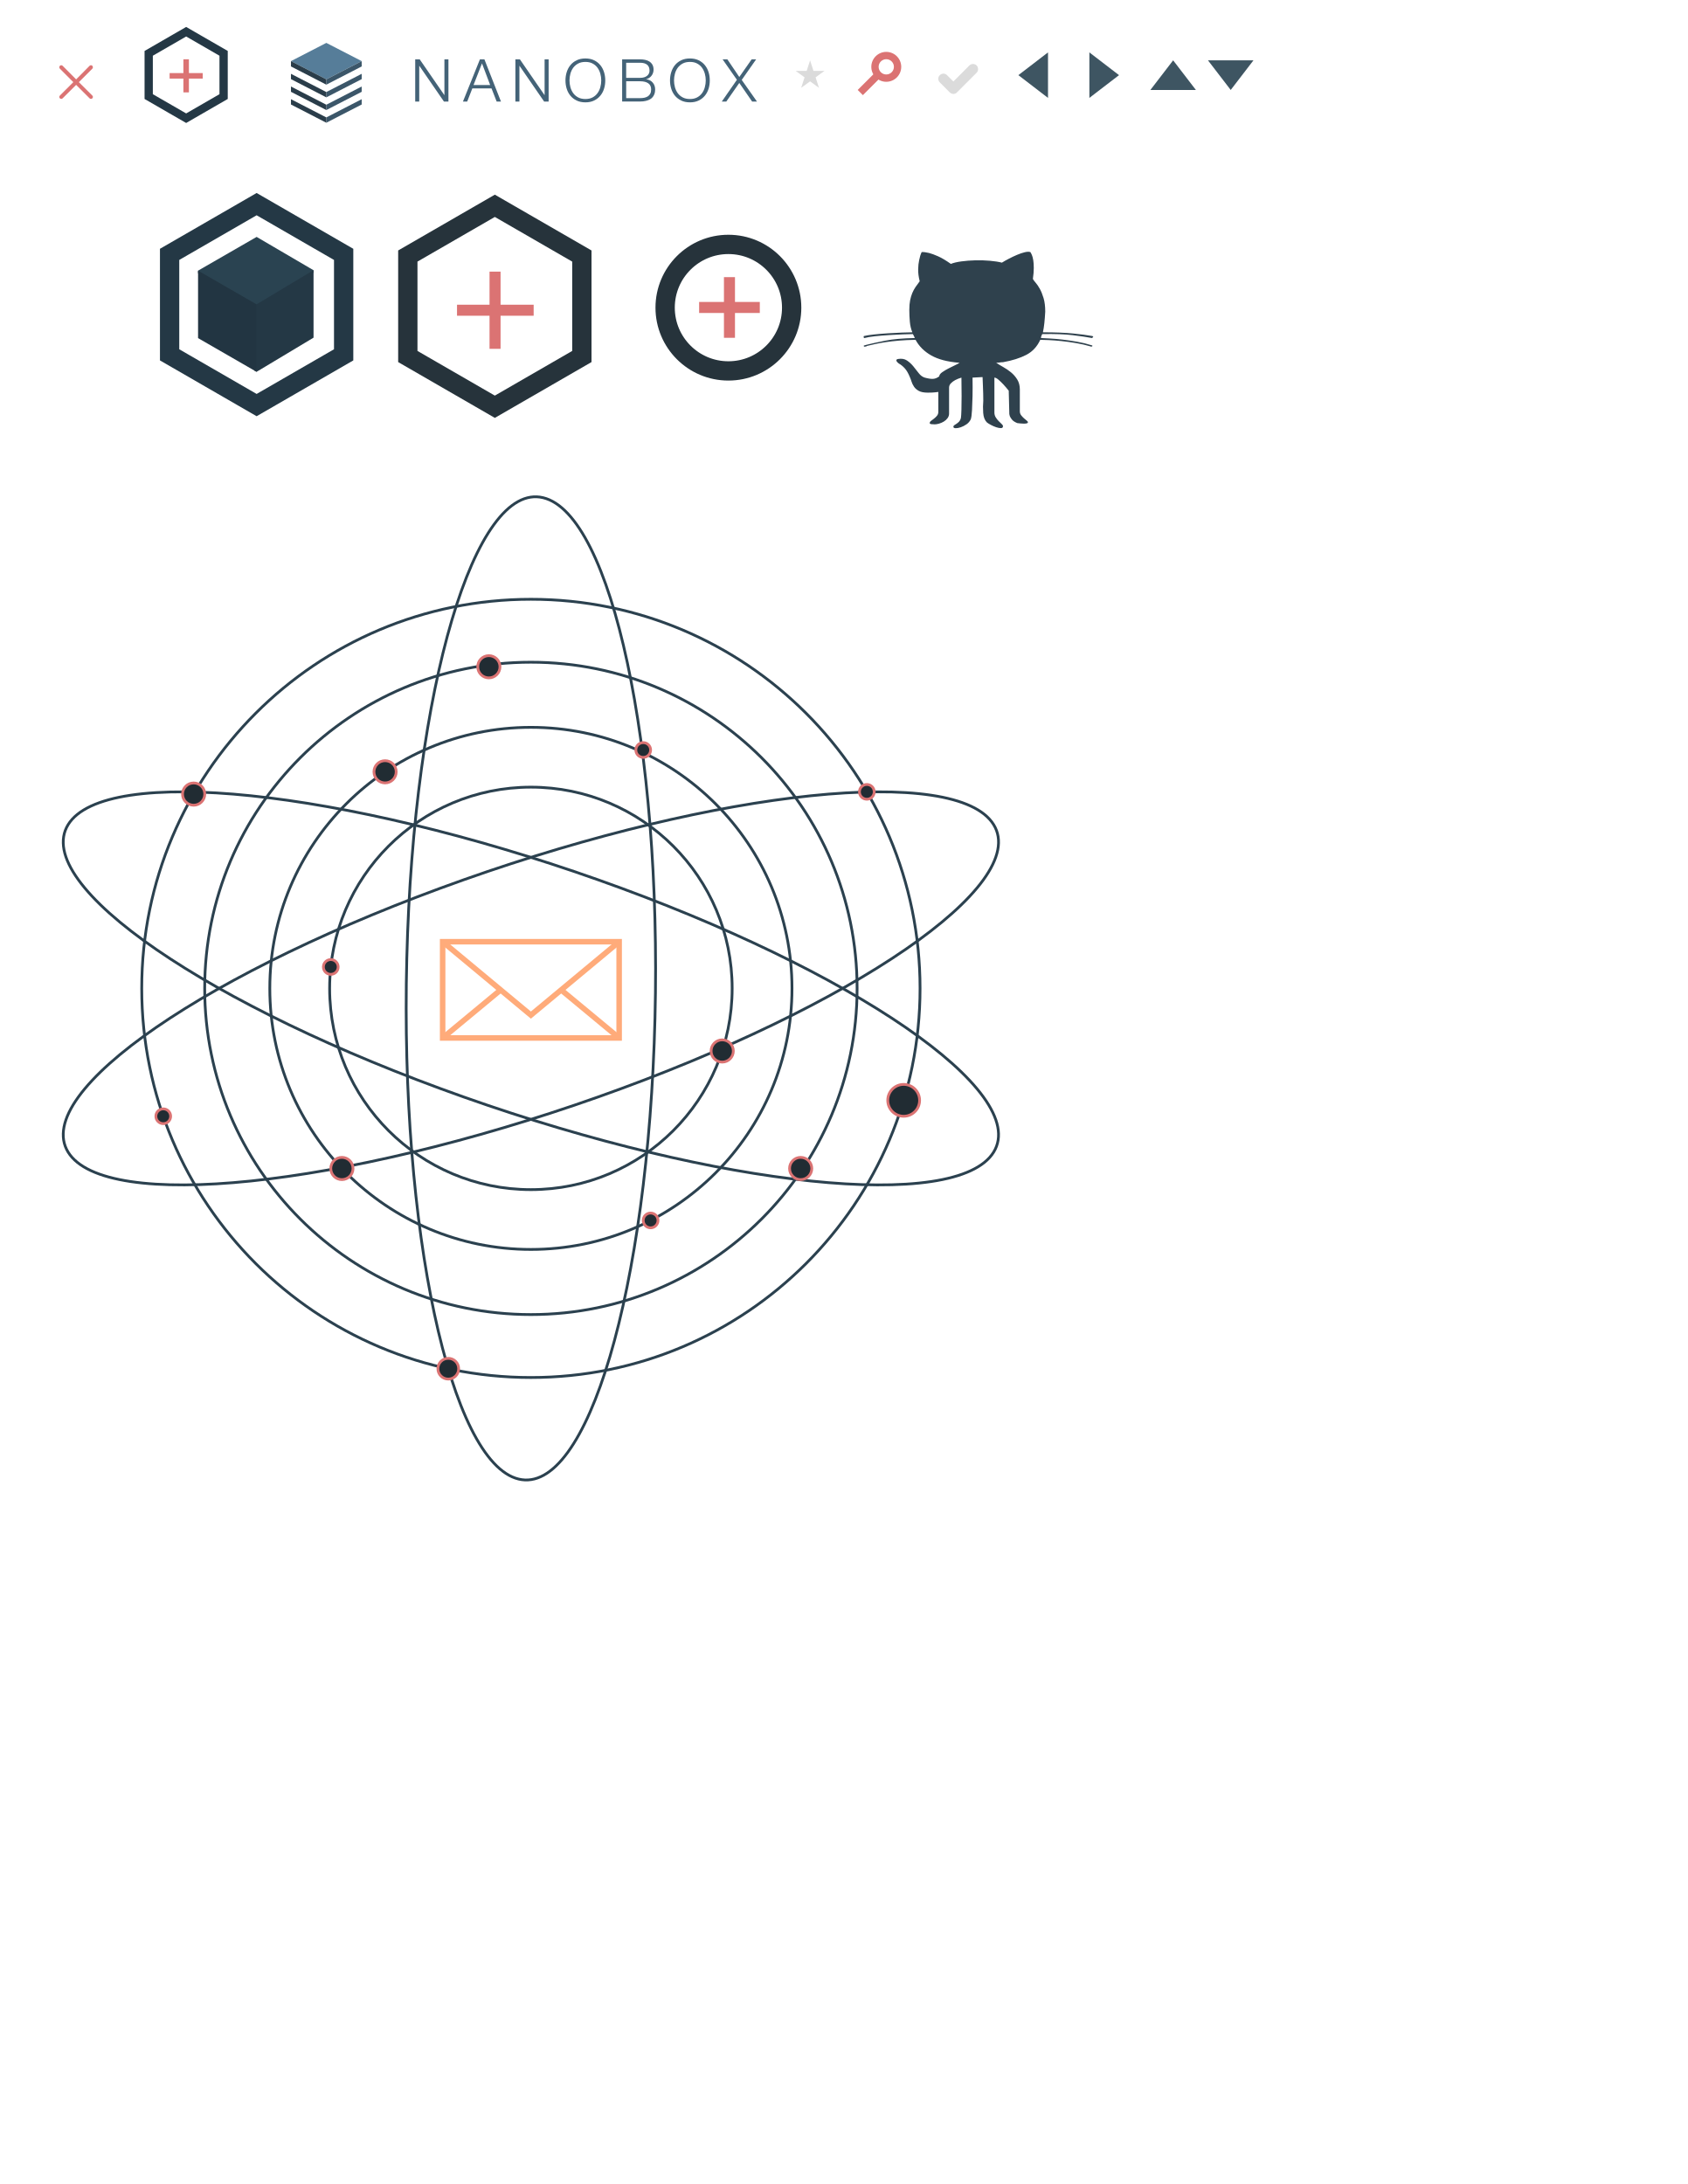
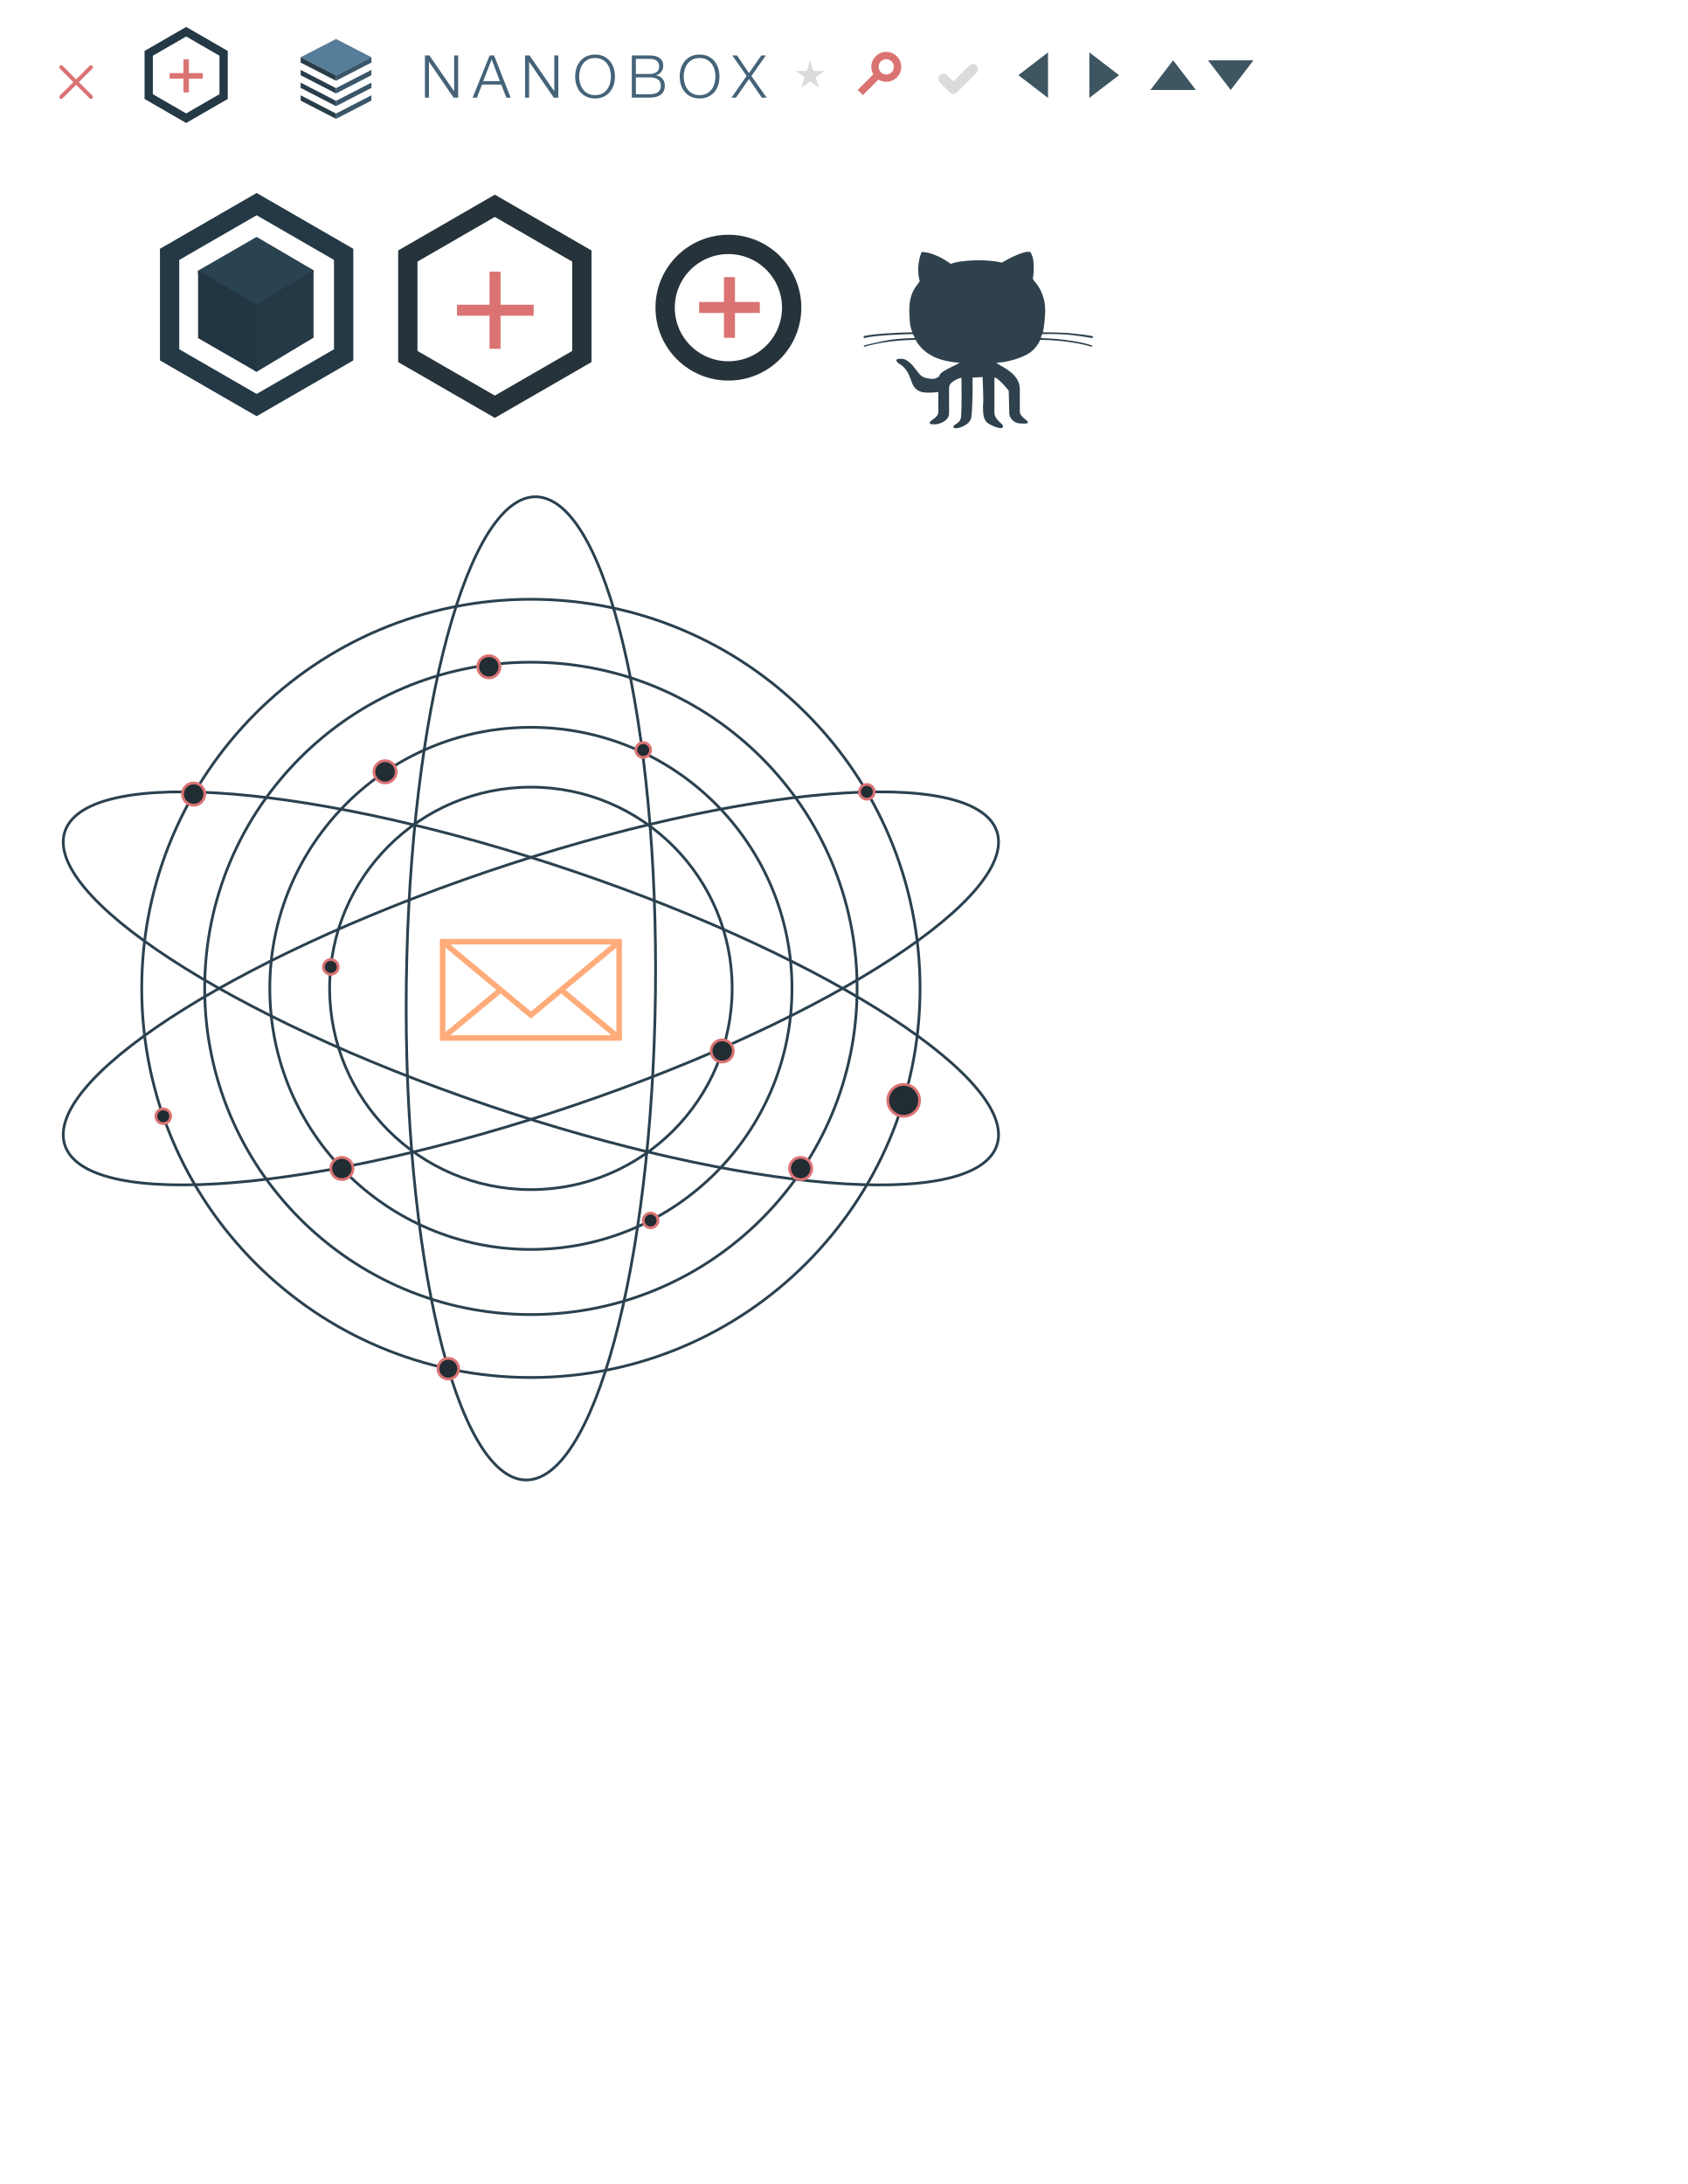
<svg xmlns="http://www.w3.org/2000/svg" xmlns:xlink="http://www.w3.org/1999/xlink" version="1.1" id="Layer_1" x="0px" y="0px" width="612px" height="792px" viewBox="0 0 612 792" style="enable-background:new 0 0 612 792;" xml:space="preserve">
  <style type="text/css">

	.st0{fill:none;stroke:#DB7373;stroke-width:2;stroke-miterlimit:10;}
	.st1{fill:none;stroke:#FFAB7A;stroke-width:2;stroke-miterlimit:10;}
	.st2{fill:#567D99;}
	.st3{fill:#223542;}
	.st4{fill:#243845;}
	.st5{fill:none;stroke:#243845;stroke-width:3;stroke-miterlimit:10;}
	.st6{fill:#2A3D4A;}
	.st7{fill:#2A4351;}
	.st8{fill:none;stroke:#243845;stroke-width:7;stroke-miterlimit:10;}
	.st9{fill:#2F414D;}
	.st10{fill:none;stroke:#2B414F;stroke-miterlimit:10;}
	.st11{fill:none;stroke:#DB7373;stroke-width:4;stroke-miterlimit:10;}
	.st12{fill:#3B5669;}
	.st13{fill:#3E5562;}
	.st14{fill:none;stroke:#26333B;stroke-width:7;stroke-miterlimit:10;}
	.st15{fill:#212C33;stroke:#DB7373;stroke-miterlimit:10;}
	.st16{fill:#DB7373;}
	.st17{fill:#DBDBDB;}
	.st18{fill:#446378;}

</style>
  <symbol id="New_Symbol" viewBox="-6.095 -6.102 12.19 12.202">
    <g id="x_1_">
      <path class="st16" d="M5.888-4.904C6.026-5.045,6.095-5.209,6.095-5.4c0-0.188-0.069-0.354-0.207-0.491    c-0.138-0.142-0.309-0.21-0.513-0.21c-0.171,0-0.334,0.065-0.488,0.207L0.012-1.02l-4.898-4.875    c-0.139-0.142-0.297-0.207-0.477-0.207c-0.114,0-0.212,0.018-0.293,0.055C-5.737-6.01-5.815-5.959-5.888-5.895    C-6.026-5.756-6.095-5.59-6.095-5.4c0,0.191,0.069,0.355,0.207,0.496l4.874,4.873l-4.874,4.89C-5.952,4.92-6.002,4.998-6.04,5.087    c-0.036,0.089-0.055,0.183-0.055,0.28c0,0.099,0.019,0.188,0.055,0.281c0.037,0.09,0.088,0.172,0.152,0.243    C-5.749,6.031-5.582,6.1-5.387,6.1c0.195,0,0.362-0.065,0.501-0.207L0.012,0.97l4.874,4.924c0.139,0.14,0.306,0.207,0.501,0.207    c0.195,0,0.363-0.065,0.501-0.206C5.953,5.82,6.001,5.738,6.035,5.648C6.066,5.56,6.084,5.465,6.084,5.367    c0-0.101-0.018-0.19-0.049-0.28C6.001,4.997,5.953,4.92,5.888,4.855L1.001-0.031L5.888-4.904z" />
    </g>
  </symbol>
  <symbol id="New_Symbol_1" viewBox="-5.373 -8.25 10.746 16.5">
    <polygon class="st13" points="-5.373,-8.25 -5.373,8.25 5.373,0  " />
  </symbol>
  <g id="xbtn">
    <use xlink:href="#New_Symbol" width="12.19" height="12.202" x="-6.095" y="-6.102" transform="matrix(1 0 0 -1 27.5947 29.7588)" style="overflow:visible;" />
  </g>
  <g id="small-add-btn_x3E_plus-btn">
    <polygon class="st5" points="53.918,35.022 67.5,42.862 81.08,35.022 81.08,19.34 67.5,11.5 53.918,19.342  " />
    <g id="_x3E_plus_2_">
      <line class="st0" x1="67.5" y1="21.5" x2="67.5" y2="33.5" />
      <line class="st0" x1="73.5" y1="27.5" x2="61.5" y2="27.5" />
    </g>
  </g>
  <g id="add-btn_x3E_plus-btn">
    <g id="_x3E_plus_1_">
      <line class="st11" x1="179.5" y1="98.5" x2="179.5" y2="126.5" />
      <line class="st11" x1="165.713" y1="112.5" x2="193.5" y2="112.5" />
    </g>
    <polygon class="st14" points="210.977,129.283 179.424,147.5 147.873,129.283 147.873,92.846 179.424,74.631 210.977,92.849  " />
  </g>
  <g id="engine-icon">
    <polygon class="st7" points="71.813,99.137 92.876,111.313 113.688,98.843 113.68,97.992 93.053,85.912 71.816,98.146  " />
    <polygon class="st4" points="113.688,122.443 93.012,134.846 92.239,134.383 92.239,110.827 113.688,97.979  " />
    <polygon id="_x3E_outline" class="st8" points="124.605,128.68 93.053,146.896 61.5,128.68 61.5,92.241 93.053,74.026    124.605,92.244  " />
    <polygon class="st3" points="71.816,122.611 92.99,134.814 92.99,110.35 71.816,98.146  " />
-   </g>
-   <g id="logo-horizontal">
-     <g>
-       <path class="st18" d="M152.181,21.521l8.918,12.938h0.043V21.521h1.458v15.307h-1.629l-8.918-12.949h-0.043v12.949h-1.458V21.521    H152.181z" />
-       <path class="st18" d="M175.645,21.521l6.004,15.307h-1.561l-1.865-4.76h-6.964l-1.854,4.76h-1.543l6.155-15.307H175.645z     M177.725,30.825l-2.959-7.847l-3.064,7.847H177.725z" />
-       <path class="st18" d="M188.508,21.521l8.918,12.938h0.043V21.521h1.459v15.307h-1.631l-8.918-12.949h-0.043v12.949h-1.457V21.521    H188.508z" />
-       <path class="st18" d="M205.486,26.151c0.301-0.957,0.75-1.812,1.354-2.54c0.6-0.736,1.354-1.321,2.262-1.758    c0.906-0.438,1.961-0.654,3.162-0.654c1.198,0,2.25,0.219,3.146,0.654c0.9,0.437,1.65,1.021,2.252,1.758    c0.604,0.729,1.054,1.583,1.354,2.54c0.301,0.958,0.451,1.966,0.451,3.021c0,1.062-0.15,2.065-0.451,3.022    c-0.299,0.958-0.75,1.801-1.354,2.521c-0.602,0.729-1.352,1.312-2.252,1.747c-0.896,0.438-1.946,0.653-3.146,0.653    c-1.201,0-2.256-0.219-3.162-0.653c-0.908-0.436-1.662-1.019-2.262-1.747c-0.604-0.729-1.055-1.562-1.354-2.521    c-0.301-0.957-0.449-1.975-0.449-3.022S205.188,27.109,205.486,26.151z M206.826,31.629c0.227,0.812,0.564,1.53,1.029,2.166    c0.465,0.636,1.062,1.146,1.791,1.532c0.729,0.386,1.6,0.579,2.615,0.579c1.014,0,1.883-0.193,2.604-0.579    c0.725-0.386,1.314-0.896,1.779-1.532c0.463-0.636,0.809-1.354,1.027-2.166c0.223-0.807,0.334-1.625,0.334-2.454    c0-0.844-0.111-1.665-0.334-2.466c-0.221-0.8-0.564-1.519-1.027-2.154c-0.465-0.636-1.059-1.146-1.779-1.523    c-0.723-0.396-1.592-0.578-2.604-0.578c-1.016,0-1.887,0.188-2.615,0.578c-0.729,0.387-1.326,0.896-1.791,1.523    c-0.465,0.646-0.809,1.354-1.029,2.154c-0.221,0.801-0.332,1.622-0.332,2.466C206.494,30.004,206.605,30.822,206.826,31.629z" />
-       <path class="st18" d="M232.07,21.521c0.643,0,1.262,0.061,1.854,0.182c0.594,0.122,1.109,0.329,1.562,0.622    c0.449,0.293,0.812,0.679,1.082,1.157c0.271,0.479,0.408,1.066,0.408,1.789c0,0.396-0.064,0.781-0.193,1.17    c-0.129,0.379-0.311,0.722-0.547,1.021c-0.232,0.312-0.514,0.567-0.836,0.782c-0.322,0.214-0.684,0.364-1.082,0.45v0.043    c0.984,0.128,1.771,0.527,2.357,1.211c0.586,0.679,0.879,1.519,0.879,2.52c0,0.243-0.021,0.521-0.064,0.825    c-0.043,0.312-0.129,0.621-0.258,0.943c-0.127,0.313-0.312,0.64-0.557,0.954c-0.244,0.312-0.568,0.589-0.98,0.818    c-0.406,0.232-0.906,0.436-1.5,0.575c-0.594,0.15-1.305,0.229-2.133,0.229h-6.478V21.52h6.479v0.01L232.07,21.521L232.07,21.521z     M232.07,28.231c0.586,0,1.094-0.067,1.521-0.204c0.43-0.146,0.785-0.321,1.061-0.562c0.287-0.229,0.5-0.512,0.646-0.82    c0.143-0.312,0.215-0.646,0.215-1.013c0-1.915-1.15-2.873-3.451-2.873h-5.018v5.477L232.07,28.231L232.07,28.231z M232.07,35.585    c0.543,0,1.059-0.047,1.543-0.14c0.486-0.103,0.914-0.271,1.287-0.504c0.371-0.243,0.664-0.568,0.879-0.979    c0.213-0.407,0.32-0.918,0.32-1.532c0-0.979-0.346-1.727-1.039-2.219c-0.693-0.493-1.689-0.74-2.99-0.74h-5.018v6.11    L232.07,35.585L232.07,35.585z" />
-       <path class="st18" d="M243.391,26.151c0.299-0.957,0.75-1.812,1.35-2.54c0.605-0.736,1.355-1.321,2.271-1.758    c0.896-0.438,1.961-0.654,3.16-0.654c1.189,0,2.252,0.219,3.145,0.654c0.9,0.437,1.65,1.021,2.25,1.758    c0.605,0.729,1.051,1.583,1.355,2.54c0.301,0.958,0.441,1.966,0.441,3.021c0,1.062-0.145,2.065-0.441,3.022    c-0.309,0.958-0.75,1.801-1.355,2.521c-0.6,0.729-1.35,1.312-2.25,1.747c-0.895,0.438-1.951,0.653-3.145,0.653    c-1.199,0-2.266-0.219-3.16-0.653c-0.908-0.436-1.662-1.019-2.271-1.747c-0.6-0.729-1.051-1.562-1.35-2.521    c-0.301-0.957-0.451-1.975-0.451-3.022S243.09,27.109,243.391,26.151z M244.729,31.629c0.223,0.812,0.564,1.53,1.029,2.166    c0.465,0.636,1.061,1.146,1.791,1.532c0.729,0.386,1.6,0.579,2.613,0.579c1.016,0,1.885-0.193,2.604-0.579    c0.719-0.386,1.312-0.896,1.779-1.532c0.465-0.636,0.807-1.354,1.02-2.166c0.23-0.807,0.334-1.625,0.334-2.454    c0-0.844-0.104-1.665-0.334-2.466c-0.221-0.8-0.561-1.519-1.02-2.154c-0.465-0.635-1.062-1.146-1.779-1.523    c-0.723-0.396-1.59-0.578-2.604-0.578c-1.019,0-1.891,0.188-2.613,0.578c-0.73,0.387-1.326,0.896-1.791,1.523    c-0.465,0.646-0.812,1.354-1.029,2.154c-0.221,0.801-0.332,1.622-0.332,2.466C244.396,30.004,244.508,30.822,244.729,31.629z" />
-       <path class="st18" d="M263.734,21.521l4.33,6.4l4.48-6.4h1.629l-5.23,7.46l5.531,7.847h-1.758l-4.652-6.753l-4.717,6.753h-1.629    l5.479-7.891l-5.188-7.416H263.734z" />
-     </g>
-     <polygon class="st12" points="118.323,42.58 131.147,35.971 131.147,37.896 118.323,44.508  " />
-     <polygon class="st6" points="118.323,42.58 105.5,35.971 105.5,37.896 118.323,44.508  " />
-     <polygon class="st12" points="118.323,37.979 131.147,31.368 131.147,33.295 118.323,39.906  " />
-     <polygon class="st6" points="118.323,37.979 105.5,31.368 105.5,33.295 118.323,39.906  " />
-     <polygon class="st12" points="118.323,33.376 131.147,26.767 131.147,28.693 118.323,35.305  " />
-     <polygon class="st6" points="118.323,33.376 105.5,26.767 105.5,28.693 118.323,35.305  " />
-     <polygon class="st2" points="131.147,22.164 118.323,28.773 105.5,22.164 118.323,15.554  " />
-     <polygon class="st12" points="118.323,28.773 131.147,22.164 131.147,24.092 118.323,30.703  " />
-     <polygon class="st6" points="118.323,28.773 105.5,22.164 105.5,24.092 118.323,30.703  " />
  </g>
  <g id="circle-add-btn_x3E_plus-btn">
    <g id="_x3E_plus">
      <line class="st11" x1="264.5" y1="100.5" x2="264.5" y2="122.5" />
      <line class="st11" x1="253.5" y1="111.499" x2="275.5" y2="111.499" />
    </g>
    <circle class="st14" cx="264.113" cy="111.571" r="22.939" />
  </g>
  <g id="star">
    <polygon class="st17" points="293.729,21.902 294.963,25.701 298.957,25.701 295.726,28.049 296.96,31.848 293.729,29.5    290.497,31.848 291.73,28.049 288.5,25.701 292.494,25.701  " />
  </g>
  <g id="search">
    <path class="st16" d="M321.354,29.66c-2.985,0-5.423-2.435-5.423-5.426c0-2.989,2.438-5.421,5.423-5.421   c2.99,0,5.428,2.432,5.428,5.421C326.779,27.226,324.345,29.66,321.354,29.66L321.354,29.66z M321.354,21.467   c-1.522,0-2.77,1.243-2.77,2.768c0,1.53,1.244,2.771,2.77,2.771c1.529,0,2.771-1.242,2.771-2.771   C324.126,22.709,322.884,21.467,321.354,21.467L321.354,21.467z" />
    <polygon class="st16" points="312.877,34.5 311,32.619 317.485,26.136 319.362,28.014  " />
  </g>
  <g id="check">
    <path class="st17" d="M345.691,34.061c-0.264,0-0.498-0.051-0.717-0.153c-0.216-0.102-0.419-0.238-0.609-0.408l-3.604-3.621   c-0.182-0.181-0.314-0.388-0.407-0.621c-0.092-0.232-0.137-0.467-0.137-0.706c0-0.238,0.045-0.47,0.137-0.697   c0.093-0.227,0.229-0.425,0.407-0.595c0.185-0.181,0.392-0.32,0.621-0.417c0.231-0.096,0.467-0.145,0.705-0.145   s0.47,0.048,0.697,0.145c0.227,0.097,0.43,0.235,0.608,0.417l2.298,2.295l5.797-5.814c0.182-0.181,0.386-0.317,0.609-0.408   c0.229-0.091,0.462-0.136,0.706-0.136c0.243,0,0.479,0.045,0.705,0.136c0.229,0.091,0.434,0.227,0.611,0.408   c0.182,0.182,0.312,0.386,0.397,0.612c0.085,0.227,0.128,0.462,0.128,0.706c0,0.244-0.043,0.479-0.128,0.705   c-0.086,0.227-0.219,0.431-0.397,0.612L347,33.5c-0.17,0.17-0.365,0.306-0.586,0.408C346.193,34.01,345.952,34.061,345.691,34.061z   " />
  </g>
  <g id="left-arrow">
    <use xlink:href="#New_Symbol_1" width="10.746" height="16.5" x="-5.373" y="-8.25" transform="matrix(-1 0 0 -1 374.627 27.25)" style="overflow:visible;" />
  </g>
  <g id="up-arrow">
    <use xlink:href="#New_Symbol_1" width="10.746" height="16.5" x="-5.373" y="-8.25" transform="matrix(4.489542e-11 -1 1 4.489542e-11 425.373 27.25)" style="overflow:visible;" />
  </g>
  <g id="down-arrow">
    <use xlink:href="#New_Symbol_1" width="10.746" height="16.5" x="-5.373" y="-8.25" transform="matrix(-1.346862e-10 1 -1 -1.346862e-10 446.25 27.25)" style="overflow:visible;" />
  </g>
  <g id="right-arrow">
    <use xlink:href="#New_Symbol_1" width="10.746" height="16.5" x="-5.373" y="-8.25" transform="matrix(1 0 0 -1 400.373 27.25)" style="overflow:visible;" />
  </g>
  <g id="mail">
    <circle class="st10" cx="192.499" cy="358.426" r="72.976" />
    <circle class="st10" cx="192.499" cy="358.426" r="94.669" />
    <path class="st10" d="M310.779,358.426c0,65.325-52.958,118.281-118.283,118.281c-65.321,0-118.278-52.956-118.278-118.281   c0-65.326,52.957-118.281,118.278-118.281C257.822,240.145,310.779,293.1,310.779,358.426z" />
    <path class="st10" d="M360.292,299.048c13.425,21.761-50.818,65.986-143.489,98.78c-92.666,32.791-178.674,41.734-192.101,19.977   c-13.425-21.763,50.819-65.989,143.486-98.78C260.859,286.23,346.867,277.287,360.292,299.048z" />
    <path class="st10" d="M360.292,417.803c13.425-21.76-50.818-65.985-143.489-98.779c-92.666-32.792-178.674-41.736-192.101-19.977   c-13.425,21.762,50.819,65.988,143.486,98.78C260.859,430.621,346.867,439.564,360.292,417.803z" />
    <path class="st10" d="M188.031,536.361c24.85,6.021,46.992-68.764,49.459-167.034c2.467-98.266-15.678-182.812-40.526-188.836   c-24.852-6.022-46.995,68.764-49.462,167.03C145.035,445.793,163.181,530.34,188.031,536.361z" />
    <circle class="st10" cx="192.499" cy="358.426" r="141.107" />
    <g>
      <rect x="160.499" y="341.5" class="st1" width="64" height="34.905" />
      <polyline class="st1" points="224.499,341.5 192.499,368.109 160.499,341.5   " />
      <line class="st1" x1="203.377" y1="358.898" x2="224.499" y2="376.405" />
      <line class="st1" x1="160.499" y1="376.405" x2="181.622" y2="358.897" />
    </g>
    <circle class="st15" cx="261.871" cy="381.124" r="4.031" />
    <circle class="st15" cx="162.546" cy="496.346" r="3.761" />
    <circle class="st15" cx="235.907" cy="442.576" r="2.677" />
    <circle class="st15" cx="233.23" cy="271.979" r="2.677" />
    <circle class="st15" cx="59.197" cy="404.795" r="2.677" />
    <circle class="st15" cx="119.936" cy="350.655" r="2.677" />
    <circle class="st15" cx="314.306" cy="287.156" r="2.677" />
    <circle class="st15" cx="327.667" cy="399.021" r="5.774" />
    <circle class="st15" cx="70.216" cy="287.967" r="4.031" />
    <circle class="st15" cx="290.318" cy="423.738" r="4.031" />
    <circle class="st15" cx="139.627" cy="279.885" r="4.031" />
    <circle class="st15" cx="177.259" cy="241.794" r="4.031" />
    <circle class="st15" cx="123.967" cy="423.738" r="4.031" />
  </g>
  <g id="github">
    <path class="st9" d="M395.961,122.583c-1.82-0.346-4.156-0.692-7.015-1.04c-2.857-0.346-6.538-0.475-11.04-0.39   c-0.305,0.52-0.454,0.997-0.454,1.43c0.733,0.044,1.785,0.097,3.148,0.163c1.364,0.066,2.89,0.195,4.577,0.39   c1.688,0.193,3.465,0.454,5.325,0.779c1.861,0.325,3.68,0.769,5.457,1.331l0.193,0.195c-0.13,0.174-0.282,0.259-0.454,0.259   c-1.731-0.52-3.54-0.941-5.423-1.266c-1.885-0.324-3.682-0.574-5.392-0.748c-1.71-0.172-3.246-0.292-4.609-0.357   c-1.364-0.064-2.395-0.097-3.085-0.097c-1.128,2.467-2.815,4.286-5.065,5.455c-2.252,1.169-5.065,2.058-8.443,2.663   c-0.433,0-0.833,0.033-1.2,0.099c-0.367,0.064-0.791,0.097-1.268,0.097c0.692,0.477,1.527,0.985,2.501,1.526   c0.975,0.541,1.916,1.181,2.825,1.915c0.909,0.738,1.677,1.615,2.305,2.631c0.628,1.016,0.942,2.218,0.942,3.604v7.924   c0,0.561,0.163,1.049,0.487,1.46c0.323,0.41,0.671,0.779,1.037,1.104c0.369,0.325,0.703,0.607,1.008,0.845   c0.303,0.237,0.433,0.444,0.39,0.616c0,0.174-0.141,0.293-0.421,0.357c-0.282,0.065-0.618,0.099-1.007,0.099   c-0.392,0-0.803-0.023-1.234-0.066c-0.434-0.044-0.823-0.087-1.169-0.129c-0.866-0.348-1.494-0.748-1.884-1.202   c-0.389-0.454-0.671-0.898-0.845-1.332c-0.173-0.477-0.238-0.997-0.193-1.559l-0.195-7.663c-0.692-0.866-1.364-1.646-2.014-2.338   c-0.563-0.604-1.136-1.157-1.721-1.656c-0.584-0.497-1.071-0.746-1.461-0.746V149.6c0,0.649,0.161,1.233,0.485,1.752   c0.325,0.52,0.684,0.974,1.072,1.364c0.389,0.39,0.746,0.736,1.071,1.04c0.323,0.302,0.485,0.562,0.485,0.779   c0,0.476-0.249,0.715-0.746,0.715c-0.498,0-1.071-0.108-1.722-0.325c-0.647-0.218-1.298-0.499-1.947-0.844   c-0.648-0.348-1.126-0.649-1.43-0.91c-0.779-0.779-1.223-1.926-1.331-3.441c-0.107-1.517-0.097-2.987,0.032-4.415   c0-0.694-0.011-1.526-0.032-2.5c-0.021-0.976-0.055-1.917-0.097-2.827c-0.045-1.081-0.087-2.164-0.13-3.246l-3.639,0.195   c0.042,2.381,0.042,4.61,0,6.689c-0.043,1.774-0.107,3.484-0.193,5.13c-0.088,1.644-0.239,2.75-0.455,3.312   c-0.348,0.736-0.866,1.341-1.559,1.818c-0.692,0.476-1.396,0.833-2.111,1.072c-0.713,0.236-1.331,0.346-1.85,0.325   c-0.521-0.023-0.78-0.207-0.78-0.553c0-0.216,0.119-0.4,0.356-0.552c0.238-0.151,0.521-0.336,0.845-0.551   c0.324-0.218,0.626-0.478,0.91-0.781c0.28-0.303,0.486-0.713,0.616-1.233c0.085-0.478,0.151-1.494,0.195-3.053   c0.043-1.559,0.062-3.204,0.062-4.935c0-2.036-0.021-4.264-0.062-6.689c-0.867,0.259-1.625,0.562-2.274,0.909   c-0.562,0.303-1.07,0.682-1.525,1.138c-0.454,0.454-0.682,0.983-0.682,1.59v9.416c0,0.606-0.185,1.159-0.552,1.657   c-0.369,0.497-0.823,0.909-1.364,1.233c-0.541,0.325-1.115,0.574-1.722,0.748c-0.606,0.172-1.126,0.259-1.559,0.259   c-0.348,0-0.736-0.023-1.169-0.065c-0.435-0.043-0.648-0.172-0.648-0.389c0-0.303,0.162-0.574,0.487-0.812   c0.323-0.239,0.682-0.51,1.069-0.812c0.392-0.303,0.748-0.651,1.072-1.04c0.325-0.39,0.487-0.867,0.487-1.43v-7.208   c-0.305,0.043-0.649,0.085-1.04,0.129c-0.349,0.043-0.746,0.076-1.201,0.097c-0.454,0.021-0.964,0.033-1.525,0.033   c-1.43,0-2.521-0.207-3.279-0.617c-0.759-0.413-1.344-0.921-1.754-1.526c-0.412-0.606-0.715-1.223-0.909-1.851   c-0.194-0.626-0.399-1.179-0.616-1.656c-0.563-1.386-1.181-2.446-1.852-3.183c-0.673-0.736-1.396-1.32-2.176-1.752   c-0.478-0.346-0.758-0.682-0.845-1.007c-0.087-0.325,0.107-0.529,0.586-0.618c1.298-0.215,2.38-0.031,3.246,0.553   c0.865,0.585,1.635,1.289,2.305,2.11c0.671,0.823,1.32,1.646,1.949,2.469c0.627,0.821,1.354,1.363,2.176,1.623   c1.255,0.346,2.261,0.499,3.02,0.455c0.758-0.043,1.505-0.346,2.24-0.909c0.043-0.52,0.4-1.018,1.072-1.495   c0.671-0.476,1.428-0.93,2.272-1.362c0.845-0.433,1.655-0.833,2.435-1.202c0.78-0.367,1.32-0.659,1.625-0.877h-0.261   c-4.2-0.346-7.555-1.233-10.065-2.663c-2.512-1.428-4.396-3.312-5.65-5.65c-2.251,0.044-4.266,0.141-6.038,0.292   c-1.775,0.152-3.378,0.336-4.809,0.552c-1.428,0.217-2.684,0.444-3.766,0.682c-1.082,0.238-2.077,0.466-2.987,0.682   c-0.13,0.129-0.292,0.205-0.486,0.226c-0.194,0.023-0.336,0.033-0.424,0.033c-0.042,0.044-0.087,0.044-0.129,0   c-0.087,0-0.13-0.085-0.13-0.259c-0.044,0-0.044-0.021,0-0.065c0-0.085,0.087-0.13,0.259-0.13c0.088,0,0.195-0.033,0.326-0.097   c0.13-0.065,0.236-0.098,0.325-0.098c1.903-0.476,4.22-0.984,6.948-1.526c2.729-0.541,6.275-0.854,10.649-0.941   c-0.13-0.26-0.249-0.508-0.356-0.748c-0.108-0.236-0.229-0.464-0.357-0.682c-0.822,0-2.033,0.033-3.637,0.099   c-1.602,0.065-3.279,0.152-5.033,0.259c-1.753,0.11-3.44,0.251-5.063,0.423c-1.625,0.174-2.892,0.389-3.802,0.649   c-0.172,0-0.259-0.042-0.259-0.129c-0.044-0.042-0.044-0.108,0-0.195c-0.087-0.087-0.107-0.15-0.064-0.195   c0.043-0.042,0.064-0.108,0.064-0.195c0.91-0.216,2.164-0.41,3.767-0.583c1.603-0.172,3.28-0.315,5.033-0.423   c1.755-0.107,3.433-0.195,5.033-0.259c1.603-0.065,2.857-0.098,3.767-0.098c-0.477-1.125-0.778-2.391-0.908-3.799   c-0.13-1.407-0.195-2.846-0.195-4.319c0-1.341,0.097-2.5,0.292-3.474s0.456-1.851,0.78-2.63c0.325-0.78,0.714-1.503,1.169-2.176   c0.454-0.67,0.963-1.374,1.525-2.111c-0.39-1.558-0.574-2.987-0.552-4.286c0.021-1.298,0.14-2.423,0.357-3.377   c0.215-1.125,0.518-2.099,0.908-2.922c0.735-0.042,1.623,0.065,2.662,0.325c0.865,0.216,1.96,0.617,3.28,1.202   c1.319,0.583,2.867,1.505,4.644,2.759c0.951-0.389,2.229-0.692,3.832-0.908c1.6-0.216,3.289-0.346,5.063-0.39   c1.775-0.043,3.528,0.011,5.262,0.162c1.73,0.152,3.183,0.38,4.352,0.682c0.692-0.433,1.536-0.91,2.532-1.428   c0.996-0.52,1.98-0.985,2.956-1.396c0.974-0.412,1.894-0.725,2.759-0.941c0.866-0.216,1.56-0.238,2.079-0.065   c0.172,0.259,0.354,0.616,0.551,1.072c0.195,0.454,0.357,1.07,0.487,1.85c0.131,0.78,0.193,1.733,0.193,2.857   c0,1.126-0.106,2.446-0.323,3.963c0.172,0.346,0.496,0.79,0.974,1.331s0.975,1.266,1.494,2.174c0.52,0.91,0.984,2.046,1.396,3.41   c0.412,1.364,0.616,3.02,0.616,4.968c-0.087,1.517-0.194,2.891-0.324,4.124c-0.13,1.234-0.304,2.35-0.52,3.345   c4.459,0,8.096,0.141,10.911,0.423c2.812,0.282,5.173,0.595,7.078,0.941l0.131,0.13c0.085,0.088,0.13,0.173,0.13,0.26   c-0.13,0-0.219,0.054-0.261,0.163C396.111,122.529,396.046,122.583,395.961,122.583z" />
  </g>
+   <g id="logo-horizontal">
+     <g>
+       <path class="st18" d="M155.704,20.11l8.918,12.938h0.043V20.11h1.458v15.307h-1.629l-8.918-12.949h-0.043v12.949h-1.458V20.11    H155.704z" />
+       <path class="st18" d="M179.157,20.11l6.004,15.307h-1.561l-1.865-4.76h-6.964l-1.854,4.76h-1.543l6.155-15.307H179.157z     M181.237,29.414l-2.959-7.847l-3.064,7.847H181.237z" />
+       <path class="st18" d="M192.021,20.11l8.918,12.938h0.043V20.11h1.459v15.307h-1.631l-8.918-12.949h-0.043v12.949h-1.457V20.11    H192.021z" />
+       <path class="st18" d="M208.999,24.74c0.301-0.957,0.75-1.812,1.354-2.54c0.6-0.736,1.354-1.321,2.262-1.758    c0.906-0.438,1.961-0.654,3.162-0.654c1.198,0,2.25,0.219,3.146,0.654c0.9,0.437,1.65,1.021,2.252,1.758    c0.604,0.729,1.057,1.583,1.354,2.54c0.301,0.958,0.451,1.966,0.451,3.021c0,1.062-0.15,2.065-0.451,3.022    c-0.299,0.958-0.75,1.801-1.354,2.521c-0.602,0.729-1.352,1.312-2.252,1.747c-0.896,0.438-1.943,0.653-3.146,0.653    s-2.256-0.219-3.162-0.653c-0.908-0.436-1.662-1.019-2.262-1.747c-0.604-0.729-1.058-1.562-1.354-2.521    c-0.301-0.957-0.449-1.978-0.449-3.022S208.7,25.698,208.999,24.74z M210.339,30.217c0.229,0.812,0.564,1.53,1.029,2.166    s1.062,1.146,1.791,1.532c0.729,0.386,1.6,0.579,2.615,0.579c1.014,0,1.883-0.193,2.604-0.579    c0.728-0.386,1.314-0.896,1.779-1.532c0.463-0.636,0.809-1.354,1.027-2.166c0.223-0.807,0.334-1.625,0.334-2.454    c0-0.844-0.111-1.665-0.334-2.466c-0.221-0.8-0.564-1.519-1.027-2.154c-0.465-0.636-1.059-1.146-1.779-1.521    c-0.723-0.396-1.592-0.578-2.604-0.578c-1.016,0-1.887,0.188-2.615,0.578c-0.729,0.387-1.326,0.896-1.791,1.521    c-0.465,0.646-0.809,1.354-1.029,2.154c-0.221,0.801-0.332,1.622-0.332,2.466C210.007,28.592,210.118,29.411,210.339,30.217z" />
+       <path class="st18" d="M235.583,20.11c0.643,0,1.262,0.061,1.854,0.182c0.594,0.122,1.106,0.329,1.562,0.622    c0.449,0.293,0.812,0.679,1.082,1.157c0.271,0.479,0.408,1.063,0.408,1.789c0,0.396-0.064,0.778-0.193,1.17    c-0.129,0.379-0.311,0.722-0.547,1.021c-0.232,0.312-0.514,0.567-0.836,0.782c-0.322,0.214-0.684,0.364-1.082,0.45v0.043    c0.984,0.128,1.771,0.524,2.357,1.211c0.586,0.679,0.879,1.519,0.879,2.52c0,0.243-0.021,0.521-0.064,0.825    c-0.043,0.312-0.129,0.621-0.258,0.943c-0.127,0.312-0.312,0.64-0.557,0.954c-0.244,0.312-0.568,0.589-0.98,0.815    c-0.406,0.232-0.906,0.438-1.5,0.575c-0.594,0.15-1.305,0.229-2.133,0.229h-6.479v-15.29h6.479v0.013L235.583,20.11L235.583,20.11    z M235.583,26.82c0.586,0,1.094-0.067,1.521-0.204c0.43-0.146,0.785-0.321,1.061-0.562c0.287-0.229,0.5-0.512,0.646-0.82    c0.143-0.312,0.215-0.646,0.215-1.013c0-1.915-1.15-2.873-3.451-2.873h-5.018v5.479L235.583,26.82L235.583,26.82z M235.583,34.173    c0.543,0,1.059-0.047,1.543-0.14c0.486-0.104,0.914-0.271,1.287-0.504c0.371-0.243,0.664-0.568,0.879-0.979    c0.213-0.407,0.32-0.918,0.32-1.532c0-0.979-0.346-1.727-1.039-2.219c-0.693-0.493-1.689-0.74-2.99-0.74h-5.018v6.11    L235.583,34.173L235.583,34.173z" />
+       <path class="st18" d="M246.903,24.74c0.299-0.957,0.75-1.812,1.35-2.54c0.605-0.736,1.355-1.321,2.271-1.758    c0.896-0.438,1.961-0.654,3.16-0.654c1.188,0,2.252,0.219,3.145,0.654c0.9,0.437,1.65,1.021,2.25,1.758    c0.605,0.729,1.051,1.583,1.355,2.54c0.301,0.958,0.438,1.966,0.438,3.021c0,1.062-0.145,2.065-0.438,3.022    c-0.312,0.958-0.75,1.801-1.355,2.521c-0.6,0.729-1.35,1.312-2.25,1.747c-0.895,0.438-1.951,0.653-3.145,0.653    c-1.199,0-2.269-0.219-3.16-0.653c-0.908-0.436-1.662-1.019-2.271-1.747c-0.6-0.729-1.051-1.562-1.35-2.521    c-0.301-0.957-0.451-1.978-0.451-3.022S246.603,25.698,246.903,24.74z M248.241,30.217c0.223,0.812,0.564,1.53,1.029,2.166    s1.061,1.146,1.791,1.532c0.729,0.386,1.6,0.579,2.613,0.579c1.016,0,1.885-0.193,2.604-0.579s1.312-0.896,1.779-1.532    c0.465-0.636,0.807-1.354,1.02-2.166c0.23-0.807,0.334-1.625,0.334-2.454c0-0.844-0.104-1.665-0.334-2.466    c-0.221-0.8-0.561-1.519-1.02-2.154c-0.465-0.635-1.062-1.146-1.779-1.521c-0.723-0.396-1.59-0.578-2.604-0.578    c-1.021,0-1.894,0.188-2.613,0.578c-0.73,0.387-1.326,0.896-1.791,1.521c-0.465,0.646-0.812,1.354-1.029,2.154    c-0.221,0.801-0.332,1.622-0.332,2.466C247.909,28.592,248.021,29.411,248.241,30.217z" />
+       <path class="st18" d="M267.247,20.11l4.33,6.397l4.48-6.397h1.629l-5.23,7.46l5.531,7.847h-1.758l-4.652-6.753l-4.717,6.753    h-1.629l5.479-7.891l-5.188-7.416H267.247z" />
+     </g>
+     <polygon class="st12" points="121.836,41.168 134.66,34.559 134.66,36.485 121.836,43.096  " />
+     <polygon class="st6" points="121.836,41.168 109.013,34.559 109.013,36.485 121.836,43.096  " />
+     <polygon class="st12" points="121.836,36.567 134.66,29.957 134.66,31.883 121.836,38.495  " />
+     <polygon class="st6" points="121.836,36.567 109.013,29.957 109.013,31.883 121.836,38.495  " />
+     <polygon class="st12" points="121.836,31.964 134.66,25.355 134.66,27.282 121.836,33.893  " />
+     <polygon class="st6" points="121.836,31.964 109.013,25.355 109.013,27.282 121.836,33.893  " />
+     <polygon class="st2" points="134.66,20.752 121.836,27.362 109.013,20.752 121.836,14.142  " />
+     <polygon class="st12" points="121.836,27.362 134.66,20.752 134.66,22.68 121.836,29.292  " />
+     <polygon class="st6" points="121.836,27.362 109.013,20.752 109.013,22.68 121.836,29.292  " />
+   </g>
</svg>
